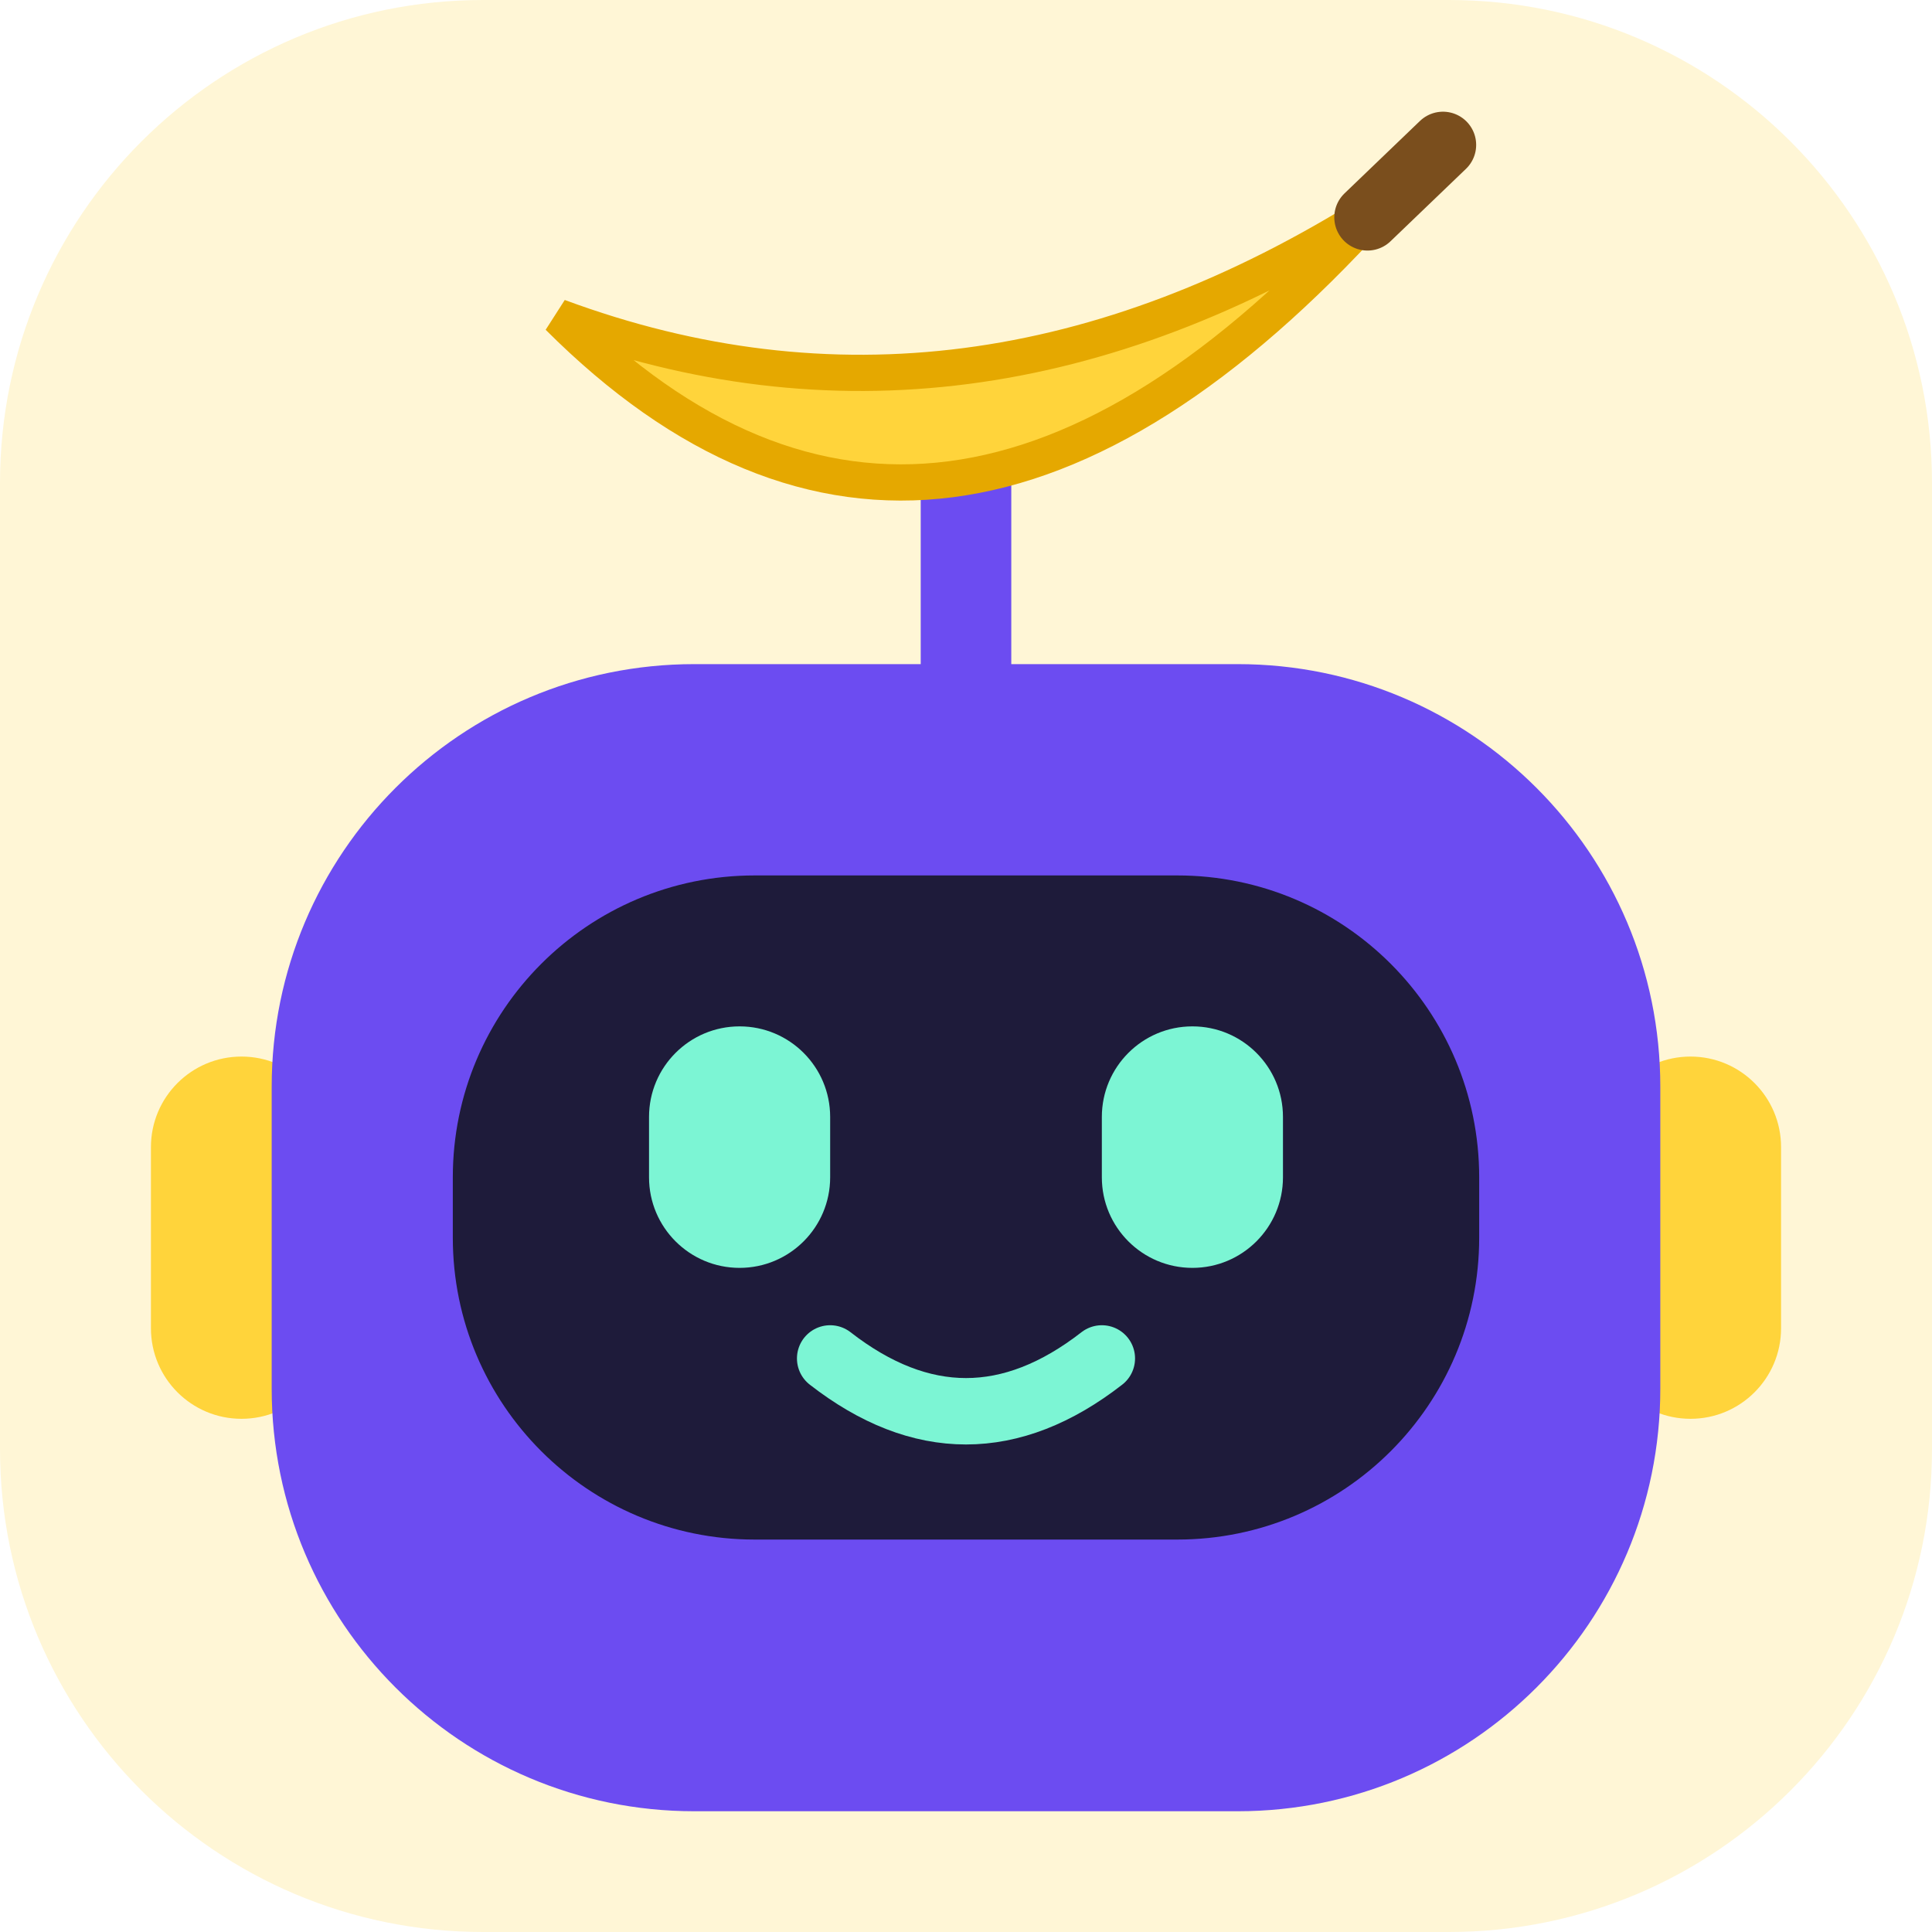
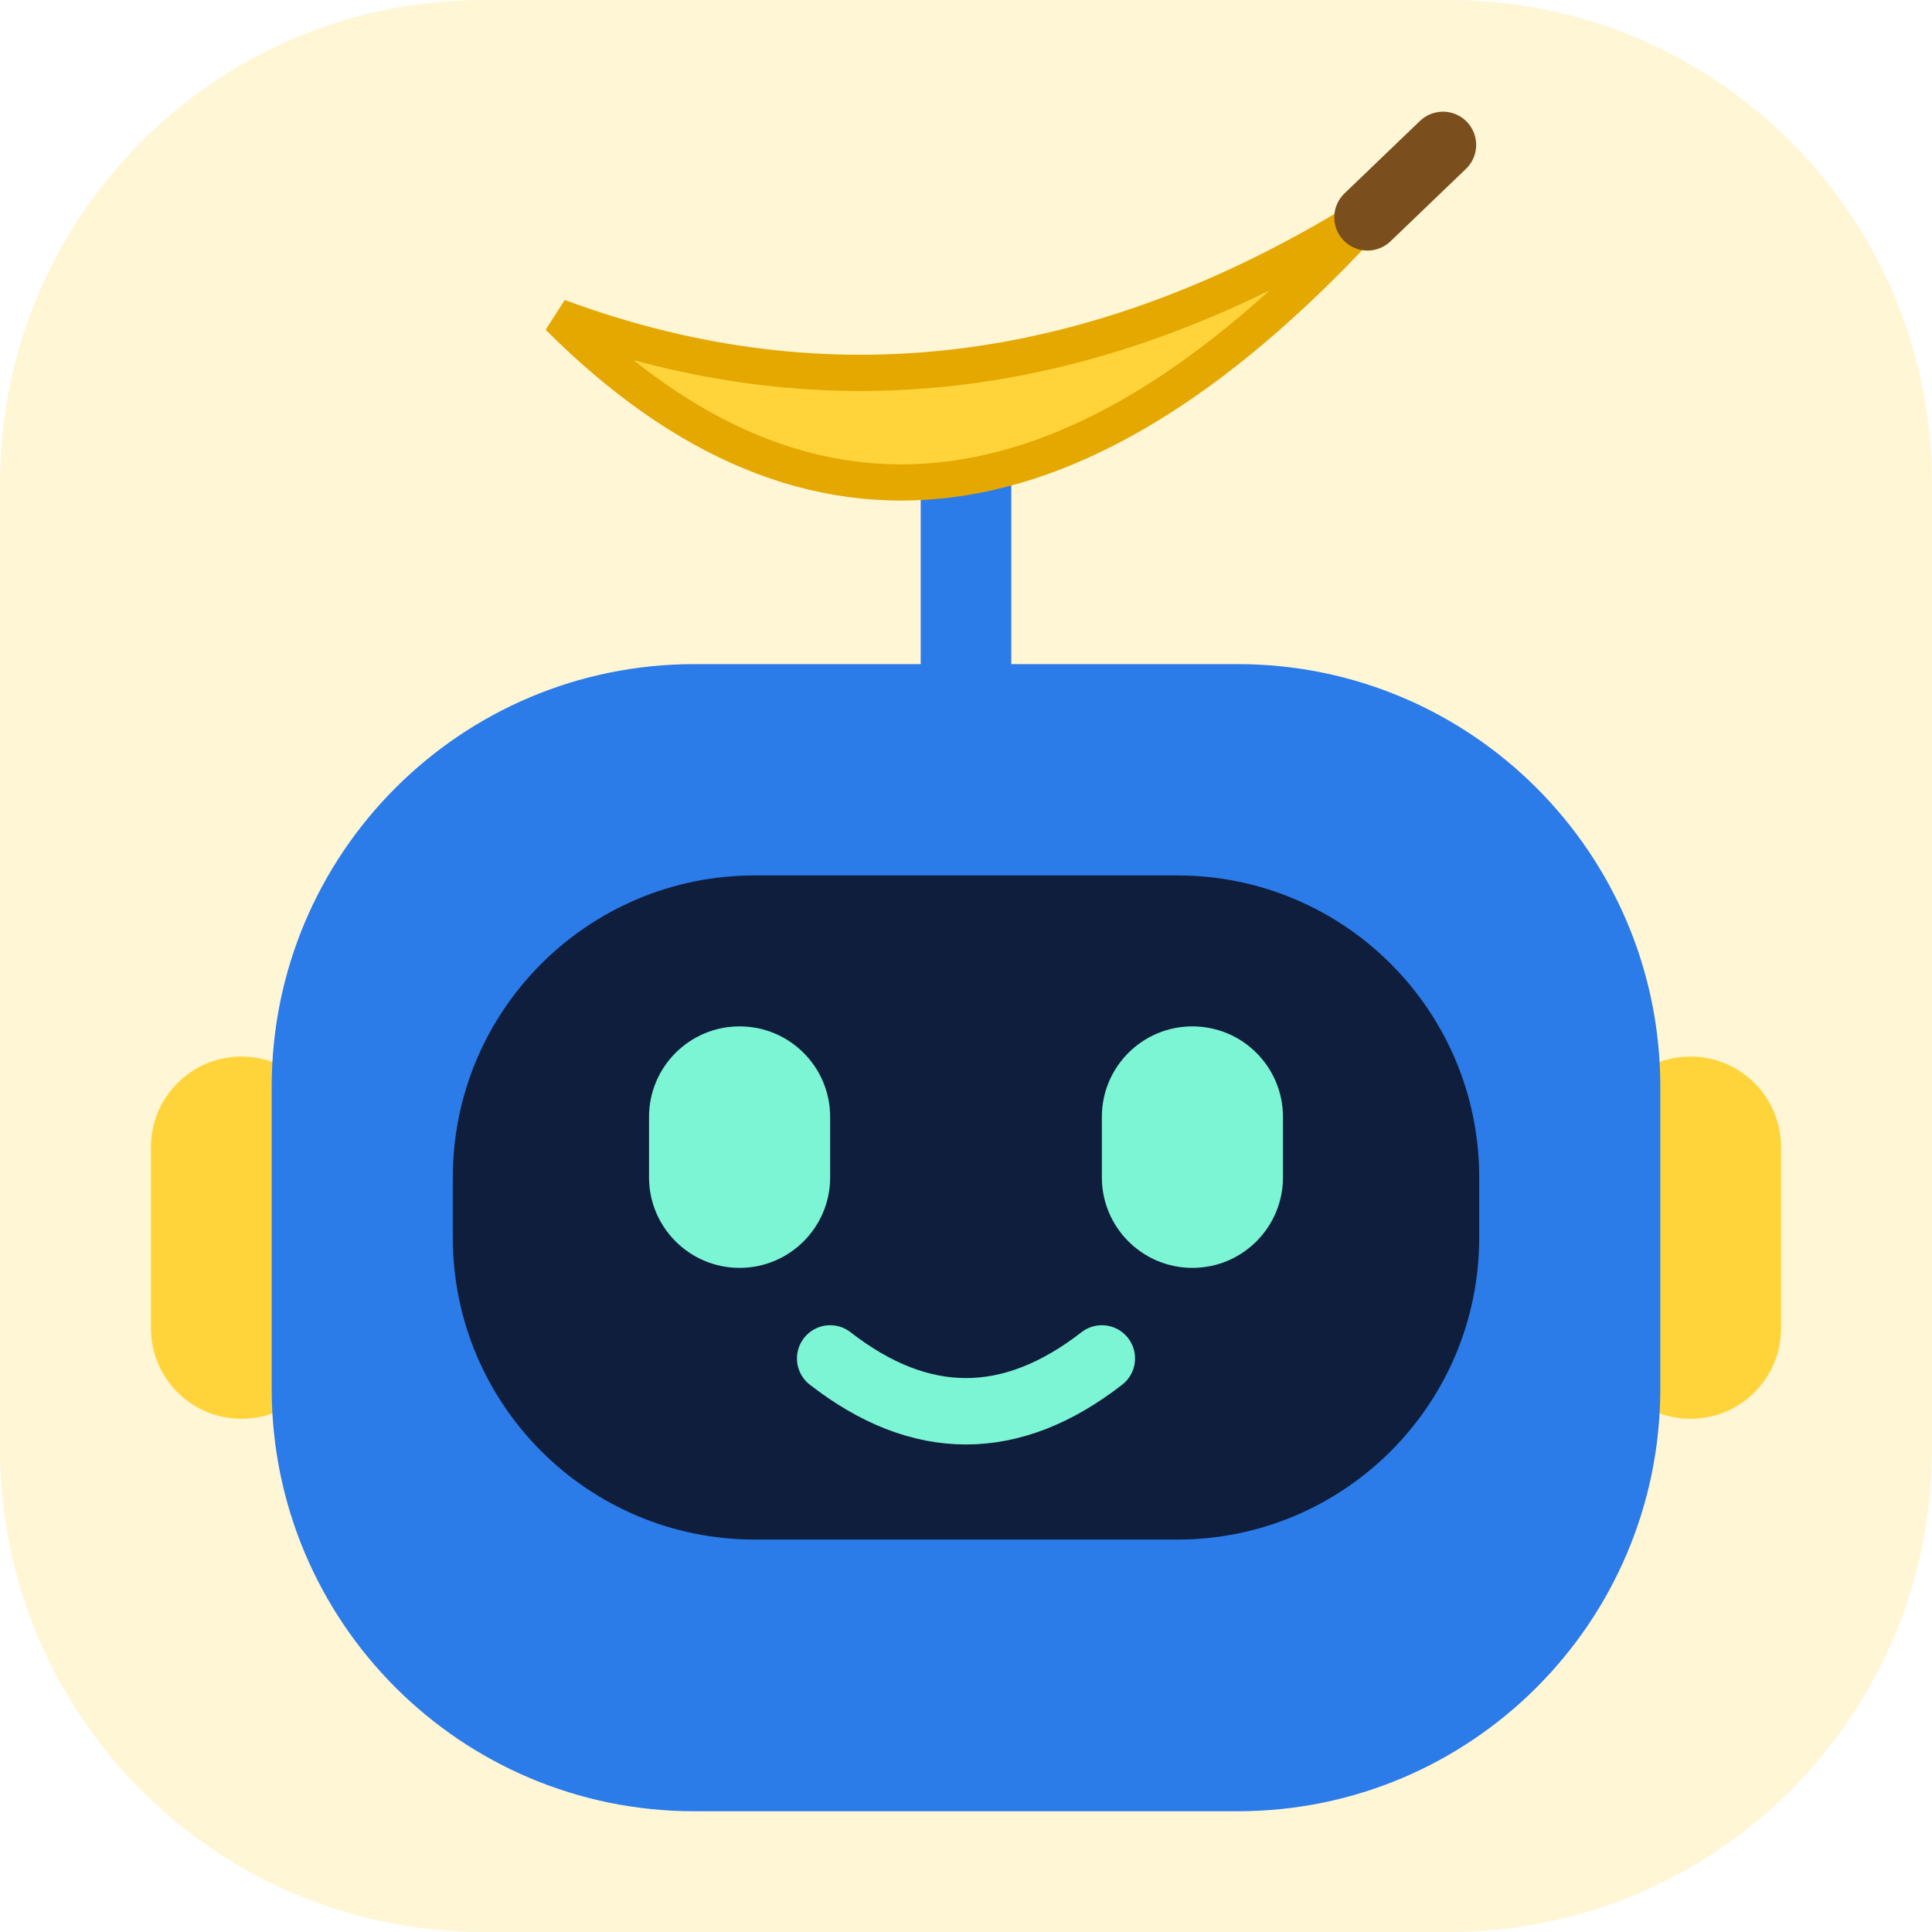
<svg xmlns="http://www.w3.org/2000/svg" viewBox="0 0 64 64">
  <rect width="64" height="64" rx="16" fill="#FFF6D6" />
  <g transform="translate(0 2)">
-     <line x1="32" y1="14" x2="32" y2="21" stroke="#6C4CF1" stroke-width="3" stroke-linecap="round" />
+     <line x1="32" y1="14" x2="32" y2="21" stroke="#2B7BE8" stroke-width="3" stroke-linecap="round" />
    <path d="M18.5 8.5 Q31 21 45.5 5 Q32 13.5 18.5 8.5 Z" fill="#FFD43B" stroke="#E5A800" stroke-width="1.2" />
    <line x1="45.3" y1="5.2" x2="47.8" y2="2.8" stroke="#7A4E1D" stroke-width="2.2" stroke-linecap="round" />
    <rect x="5" y="33" width="6" height="12" rx="3" fill="#FFD43B" />
    <rect x="53" y="33" width="6" height="12" rx="3" fill="#FFD43B" />
-     <rect x="9" y="20" width="46" height="38" rx="14" fill="#6C4CF1" />
-     <rect x="15" y="27" width="34" height="22" rx="10" fill="#1E1B3A" />
+     <rect x="9" y="20" width="46" height="38" rx="14" fill="#2B7BE8" />
+     <rect x="15" y="27" width="34" height="22" rx="10" fill="#0F1E3D" />
    <rect x="21.5" y="32" width="6" height="8" rx="3" fill="#7CF5D4" />
    <rect x="36.5" y="32" width="6" height="8" rx="3" fill="#7CF5D4" />
    <path d="M27.5 43 Q32 46.5 36.5 43" fill="none" stroke="#7CF5D4" stroke-width="2.2" stroke-linecap="round" />
  </g>
</svg>
